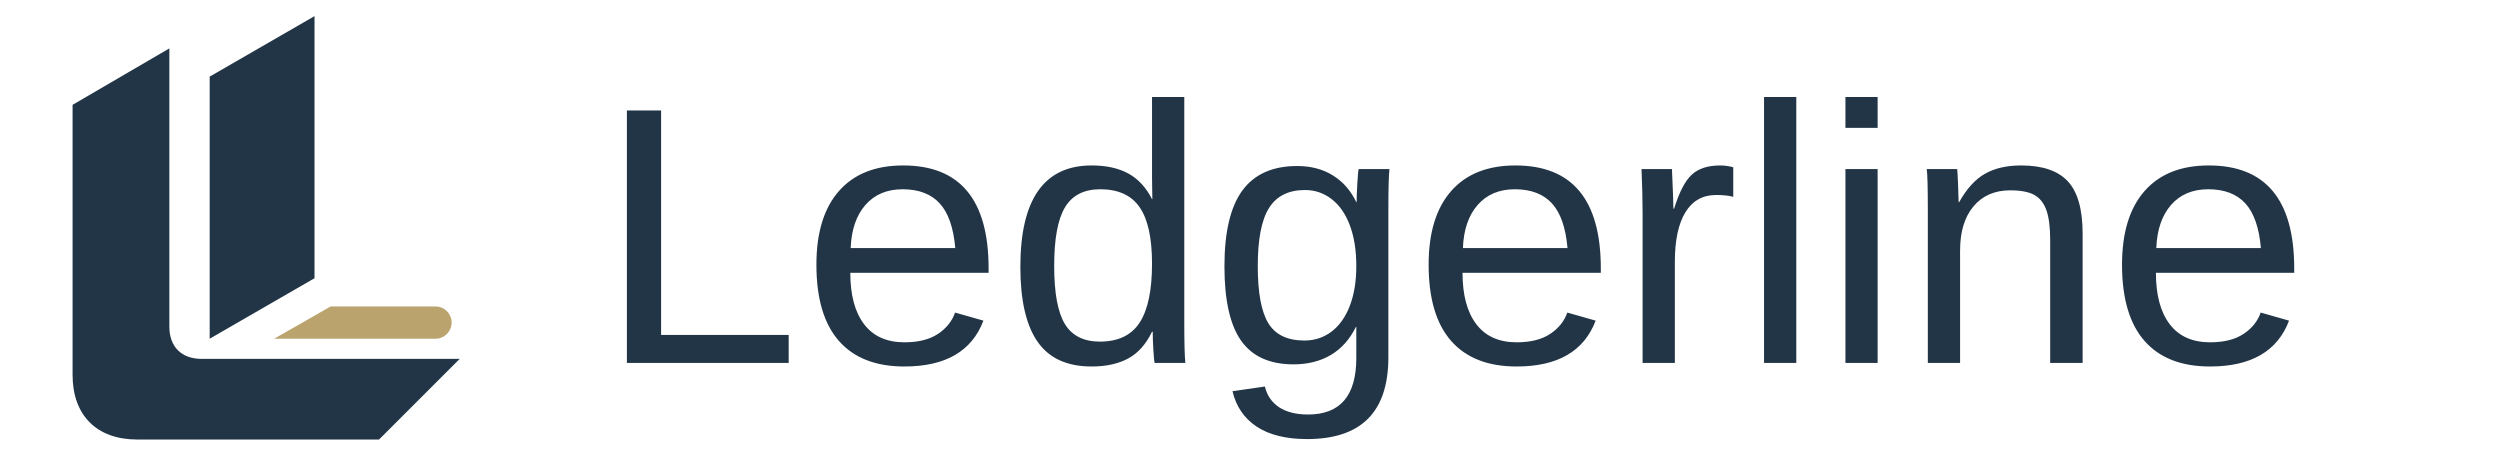
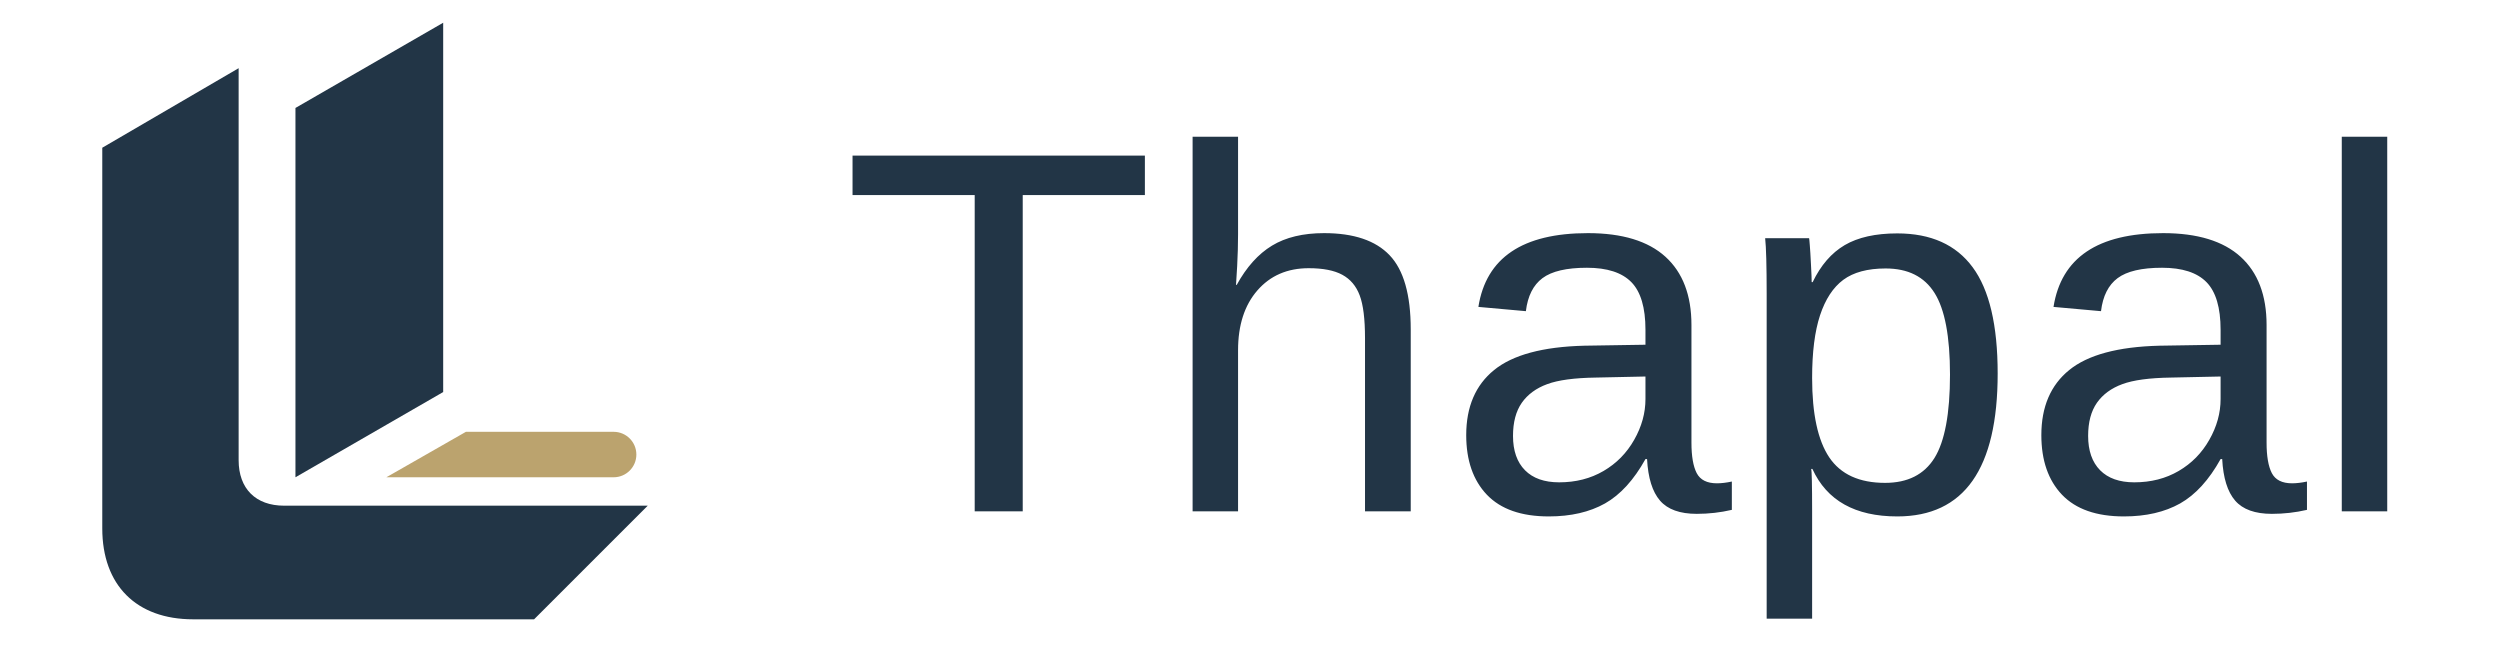
- <svg xmlns="http://www.w3.org/2000/svg" viewBox="0 0 620 116" role="img" aria-label="Ledgerline">
+ <svg xmlns="http://www.w3.org/2000/svg" viewBox="0 0 440 116" role="img" aria-label="Thapal">
  <path d="M18 26 42 12v69c0 5 3 8 8 8h64l-20 20H34c-10 0-16-6-16-16Z" fill="#223546" />
  <path d="M52 19 78 4v65L52 84Z" fill="#223546" />
  <path d="M82 76h26a4 4 0 0 1 0 8H68Z" fill="#bba36e" />
-   <text x="148" y="90" font-family="Helvetica Neue,Arial,sans-serif" font-size="91" font-weight="500" textLength="460" lengthAdjust="spacingAndGlyphs" fill="#223546">Ledgerline</text>
+   <text x="148" y="90" font-family="Helvetica Neue,Arial,sans-serif" font-size="91" font-weight="500" textLength="280" lengthAdjust="spacingAndGlyphs" fill="#223546">Thapal</text>
</svg>
